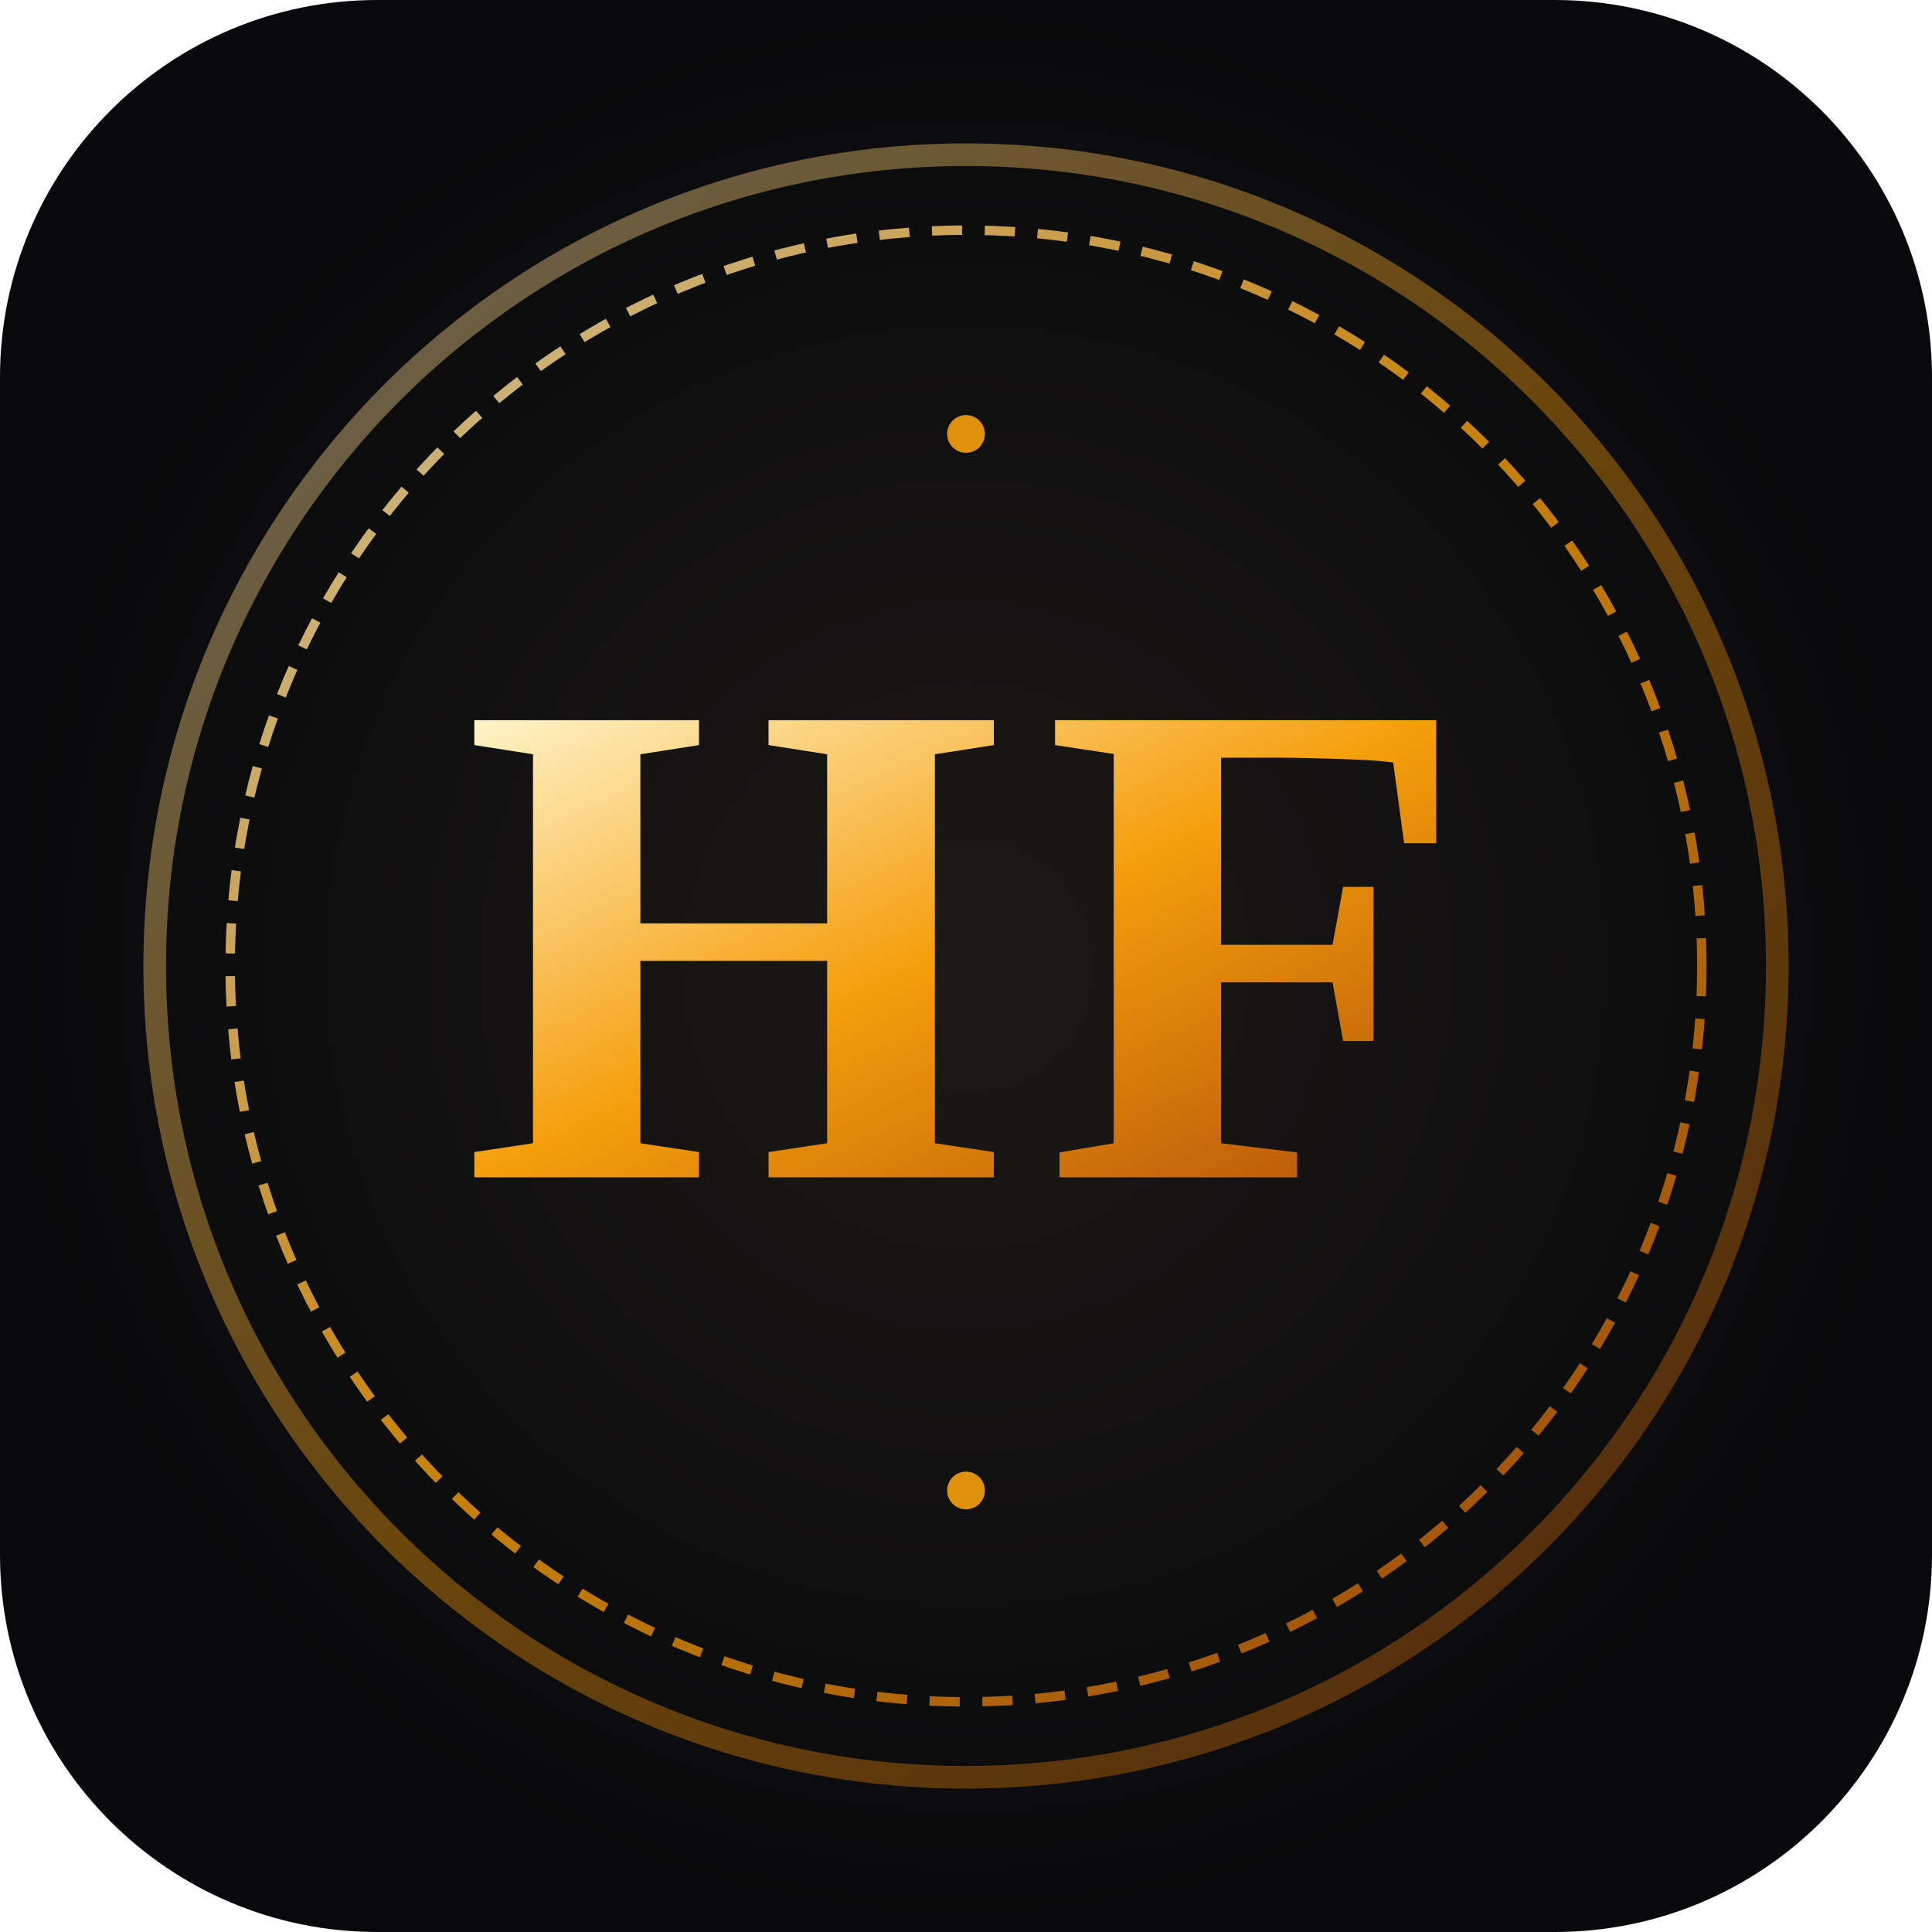
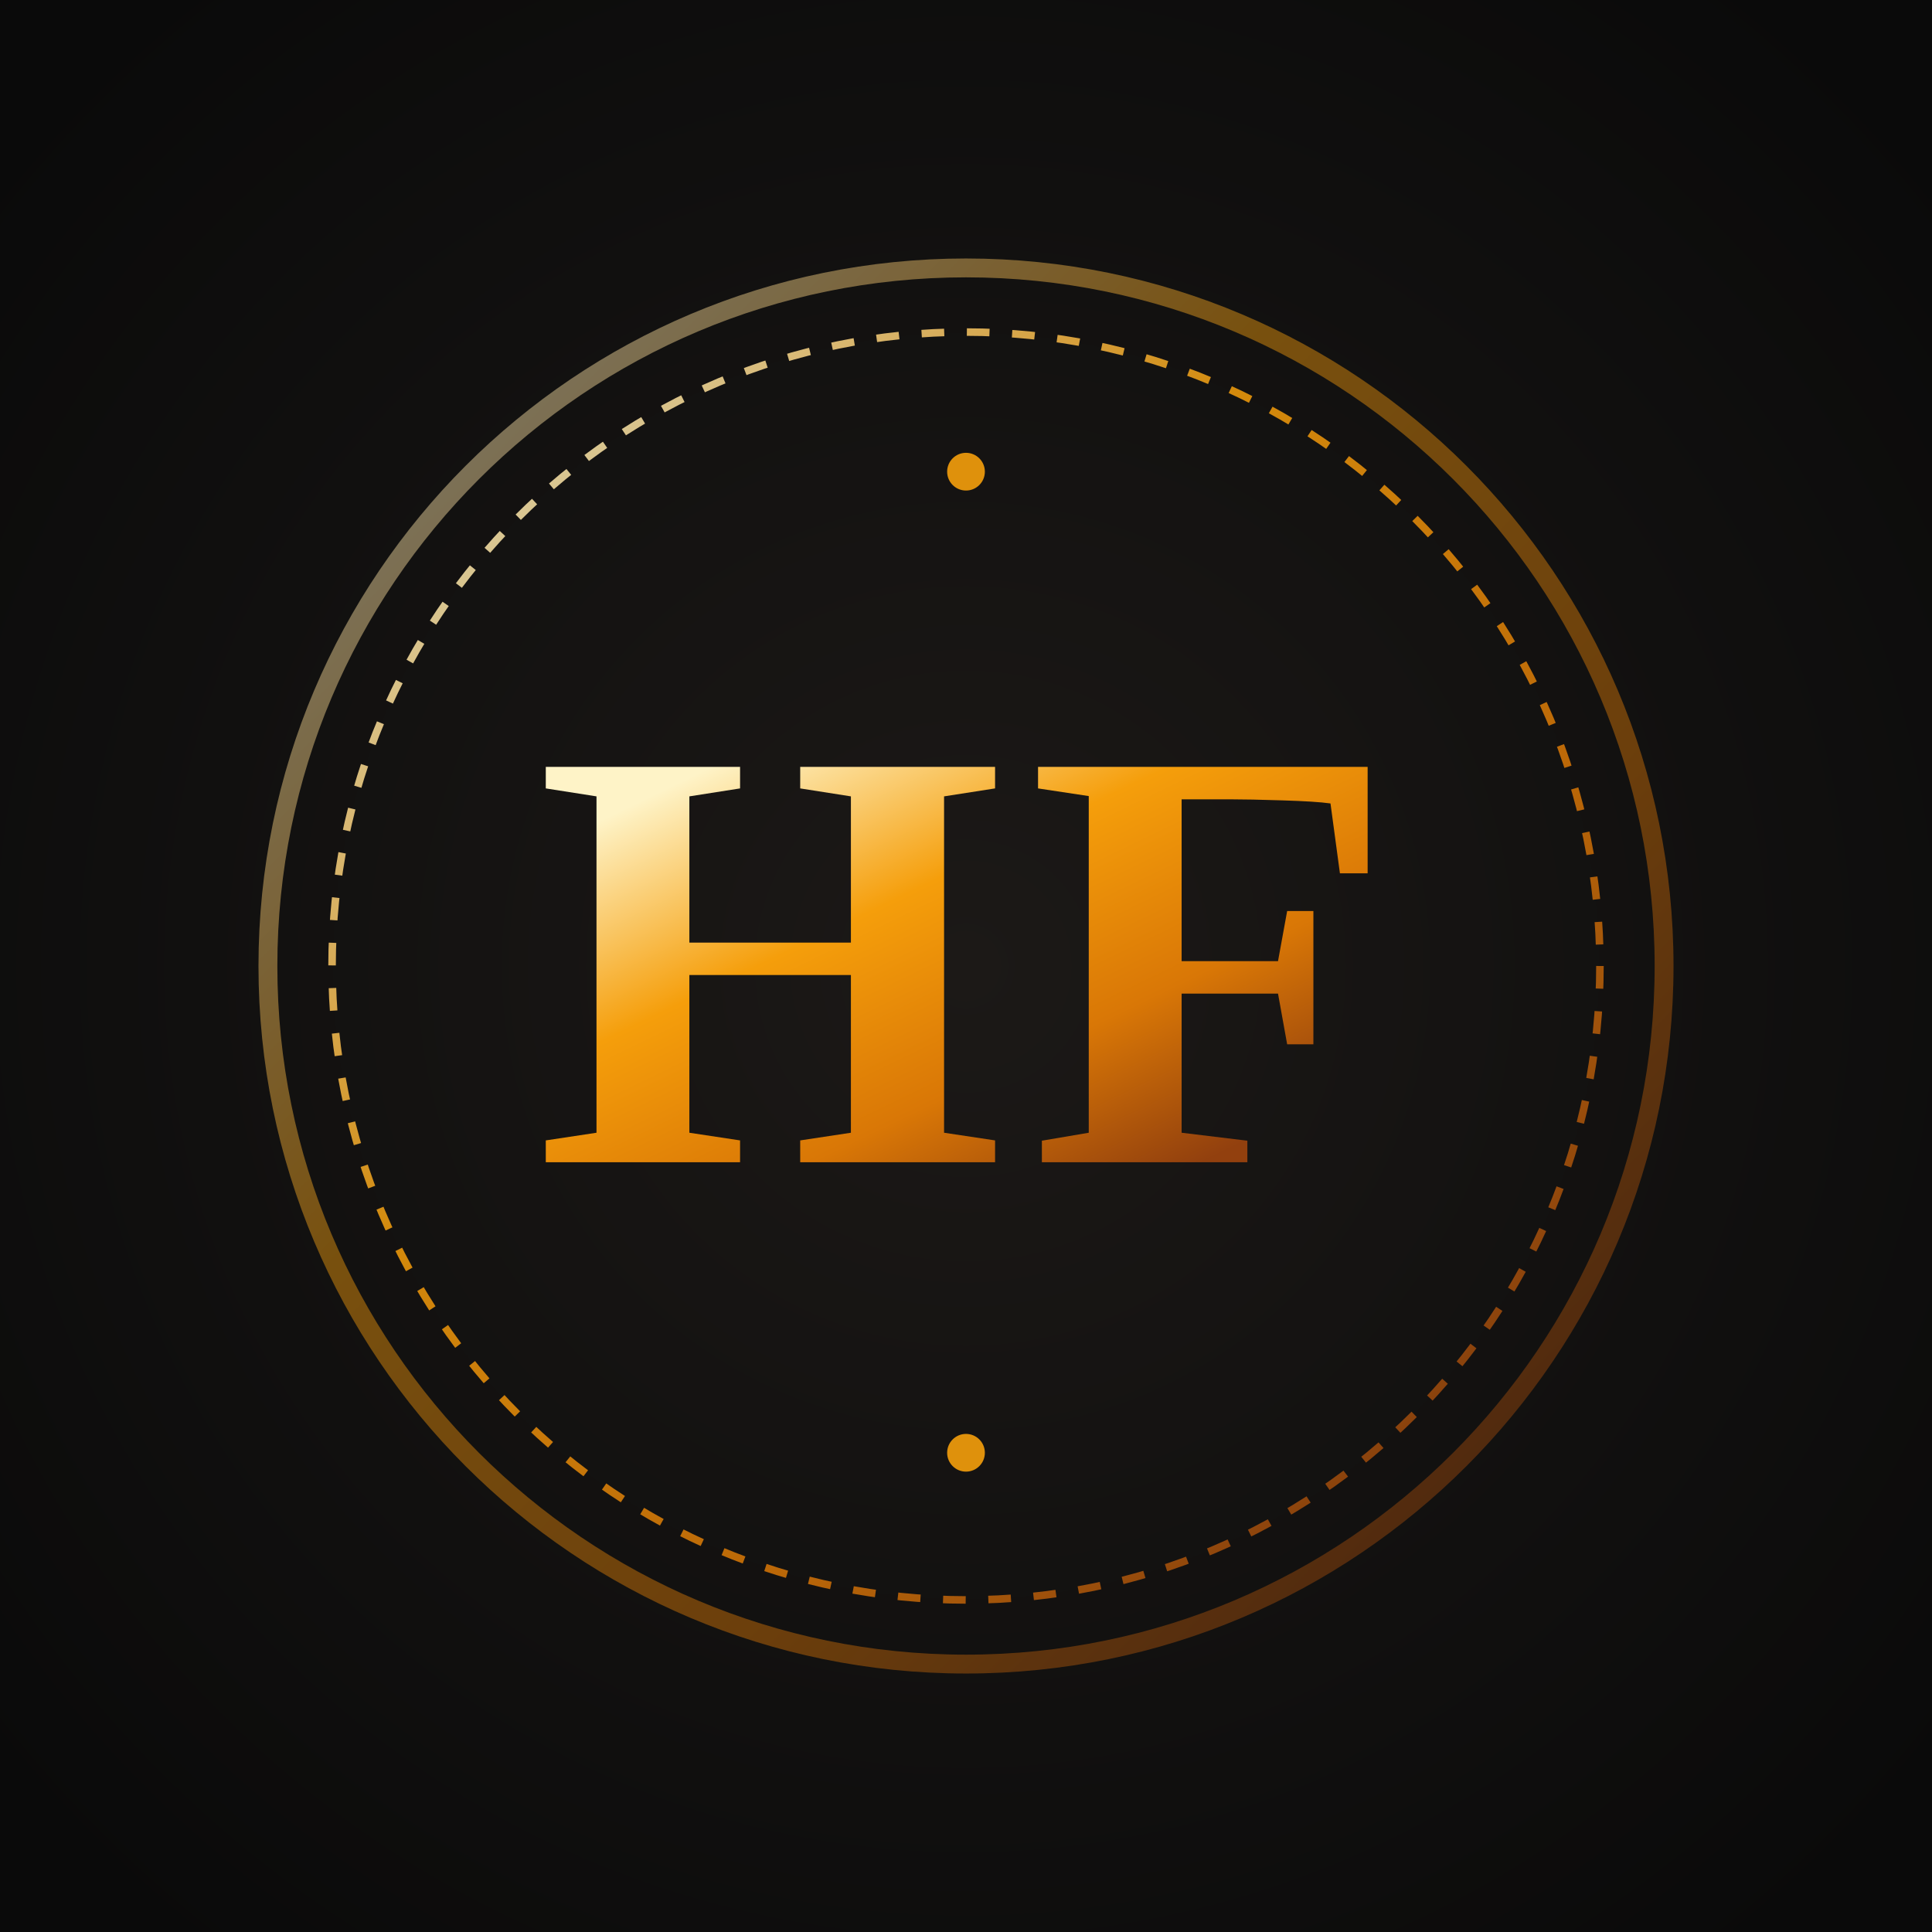
<svg xmlns="http://www.w3.org/2000/svg" viewBox="0 0 512 512" width="512" height="512">
  <defs>
-     <radialGradient id="bg" cx="50%" cy="50%" r="50%">
+     <radialGradient id="bg" cx="50%" cy="50%" r="65%">
      <stop offset="0%" stop-color="#1c1917" />
-       <stop offset="100%" stop-color="#09090b" />
+       <stop offset="100%" stop-color="#0a0a0a" />
    </radialGradient>
-     <linearGradient id="gold" x1="0%" y1="0%" x2="100%" y2="100%">
+     <linearGradient id="gold" x1="10%" y1="10%" x2="90%" y2="90%">
      <stop offset="0%" stop-color="#fef3c7" />
-       <stop offset="50%" stop-color="#f59e0b" />
-       <stop offset="100%" stop-color="#b45309" />
+       <stop offset="35%" stop-color="#f59e0b" />
+       <stop offset="70%" stop-color="#d97706" />
+       <stop offset="100%" stop-color="#92400e" />
    </linearGradient>
  </defs>
-   <rect width="512" height="512" rx="100" fill="url(#bg)" />
-   <circle cx="256" cy="256" r="215" fill="none" stroke="url(#gold)" stroke-width="6" opacity="0.4" />
-   <circle cx="256" cy="256" r="195" fill="none" stroke="url(#gold)" stroke-width="2.5" stroke-dasharray="8 6" opacity="0.8" />
-   <text x="256" y="312" fill="url(#gold)" font-family="Georgia, 'Times New Roman', serif" font-size="185" font-weight="bold" letter-spacing="10" text-anchor="middle">HF</text>
-   <circle cx="256" cy="115" r="5" fill="#f59e0b" opacity="0.9" />
-   <circle cx="256" cy="395" r="5" fill="#f59e0b" opacity="0.9" />
+   <rect width="512" height="512" fill="url(#bg)" />
+   <circle cx="256" cy="256" r="185" fill="none" stroke="url(#gold)" stroke-width="5" opacity="0.45" />
+   <circle cx="256" cy="256" r="168" fill="none" stroke="url(#gold)" stroke-width="2" stroke-dasharray="6 6" opacity="0.85" />
+   <text x="256" y="308" fill="url(#gold)" font-family="Georgia, 'Times New Roman', serif" font-size="160" font-weight="bold" letter-spacing="6" text-anchor="middle">HF</text>
+   <circle cx="256" cy="125" r="5" fill="#f59e0b" opacity="0.9" />
+   <circle cx="256" cy="385" r="5" fill="#f59e0b" opacity="0.9" />
</svg>
